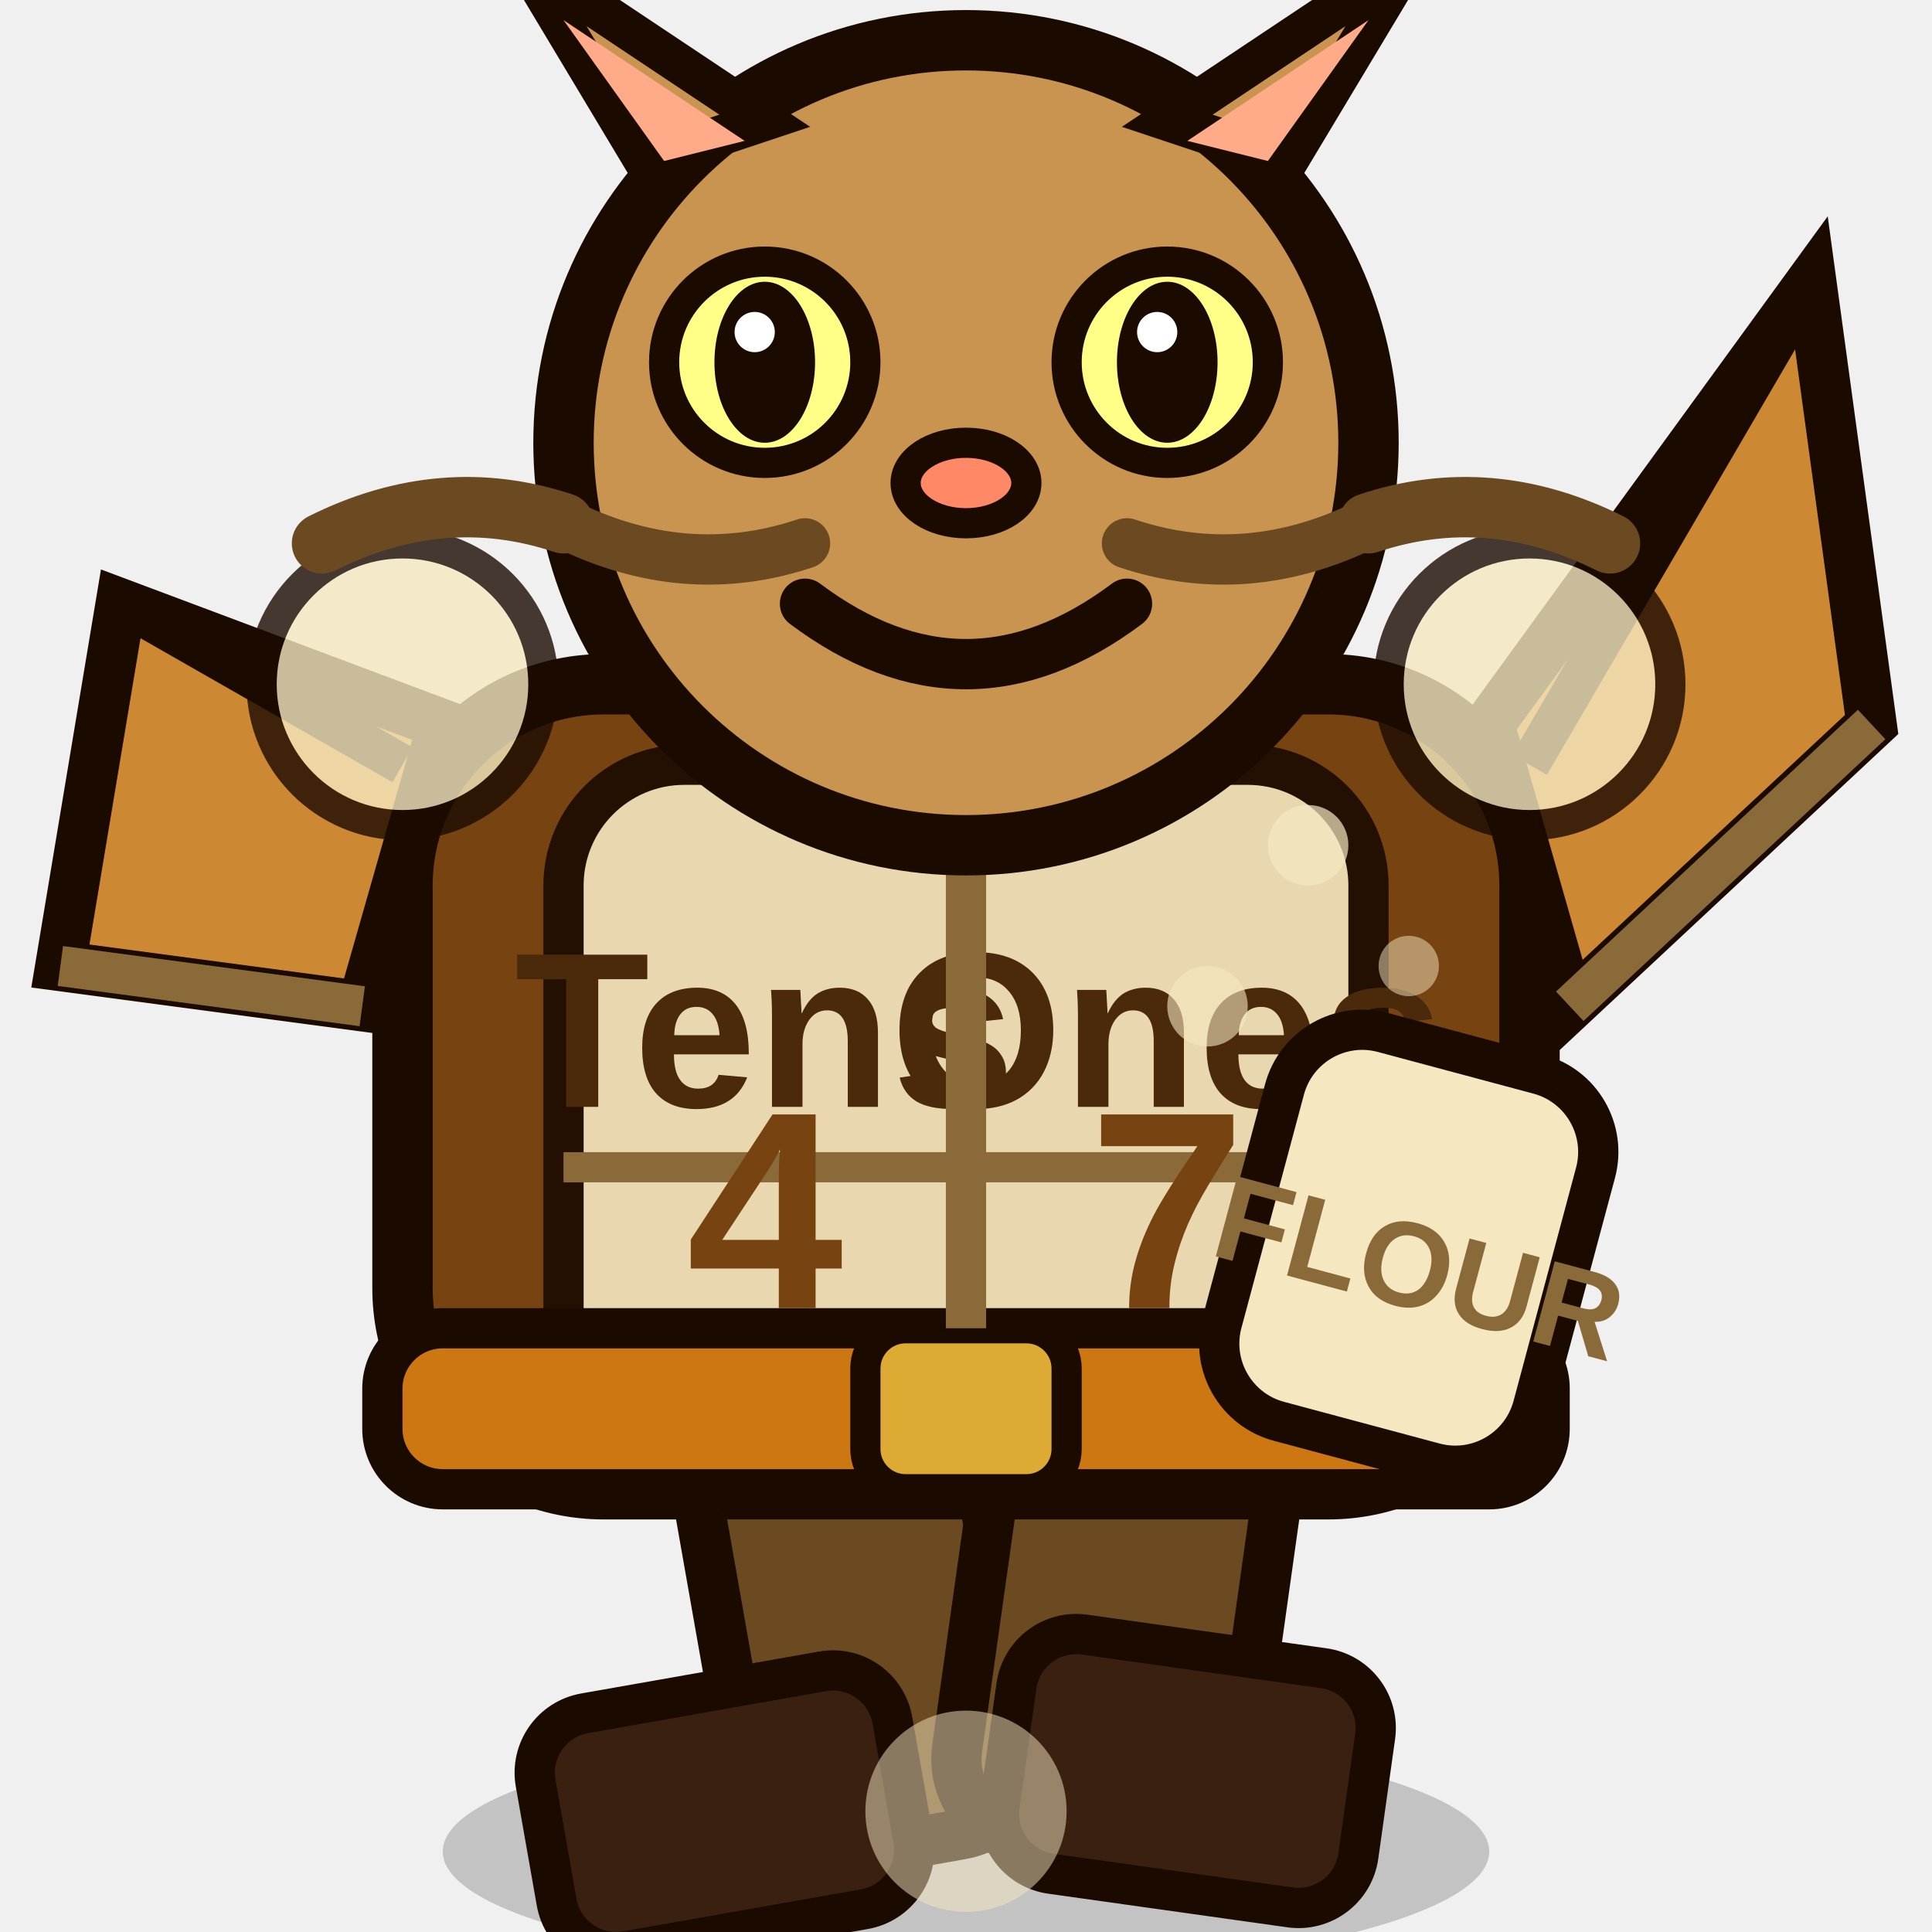
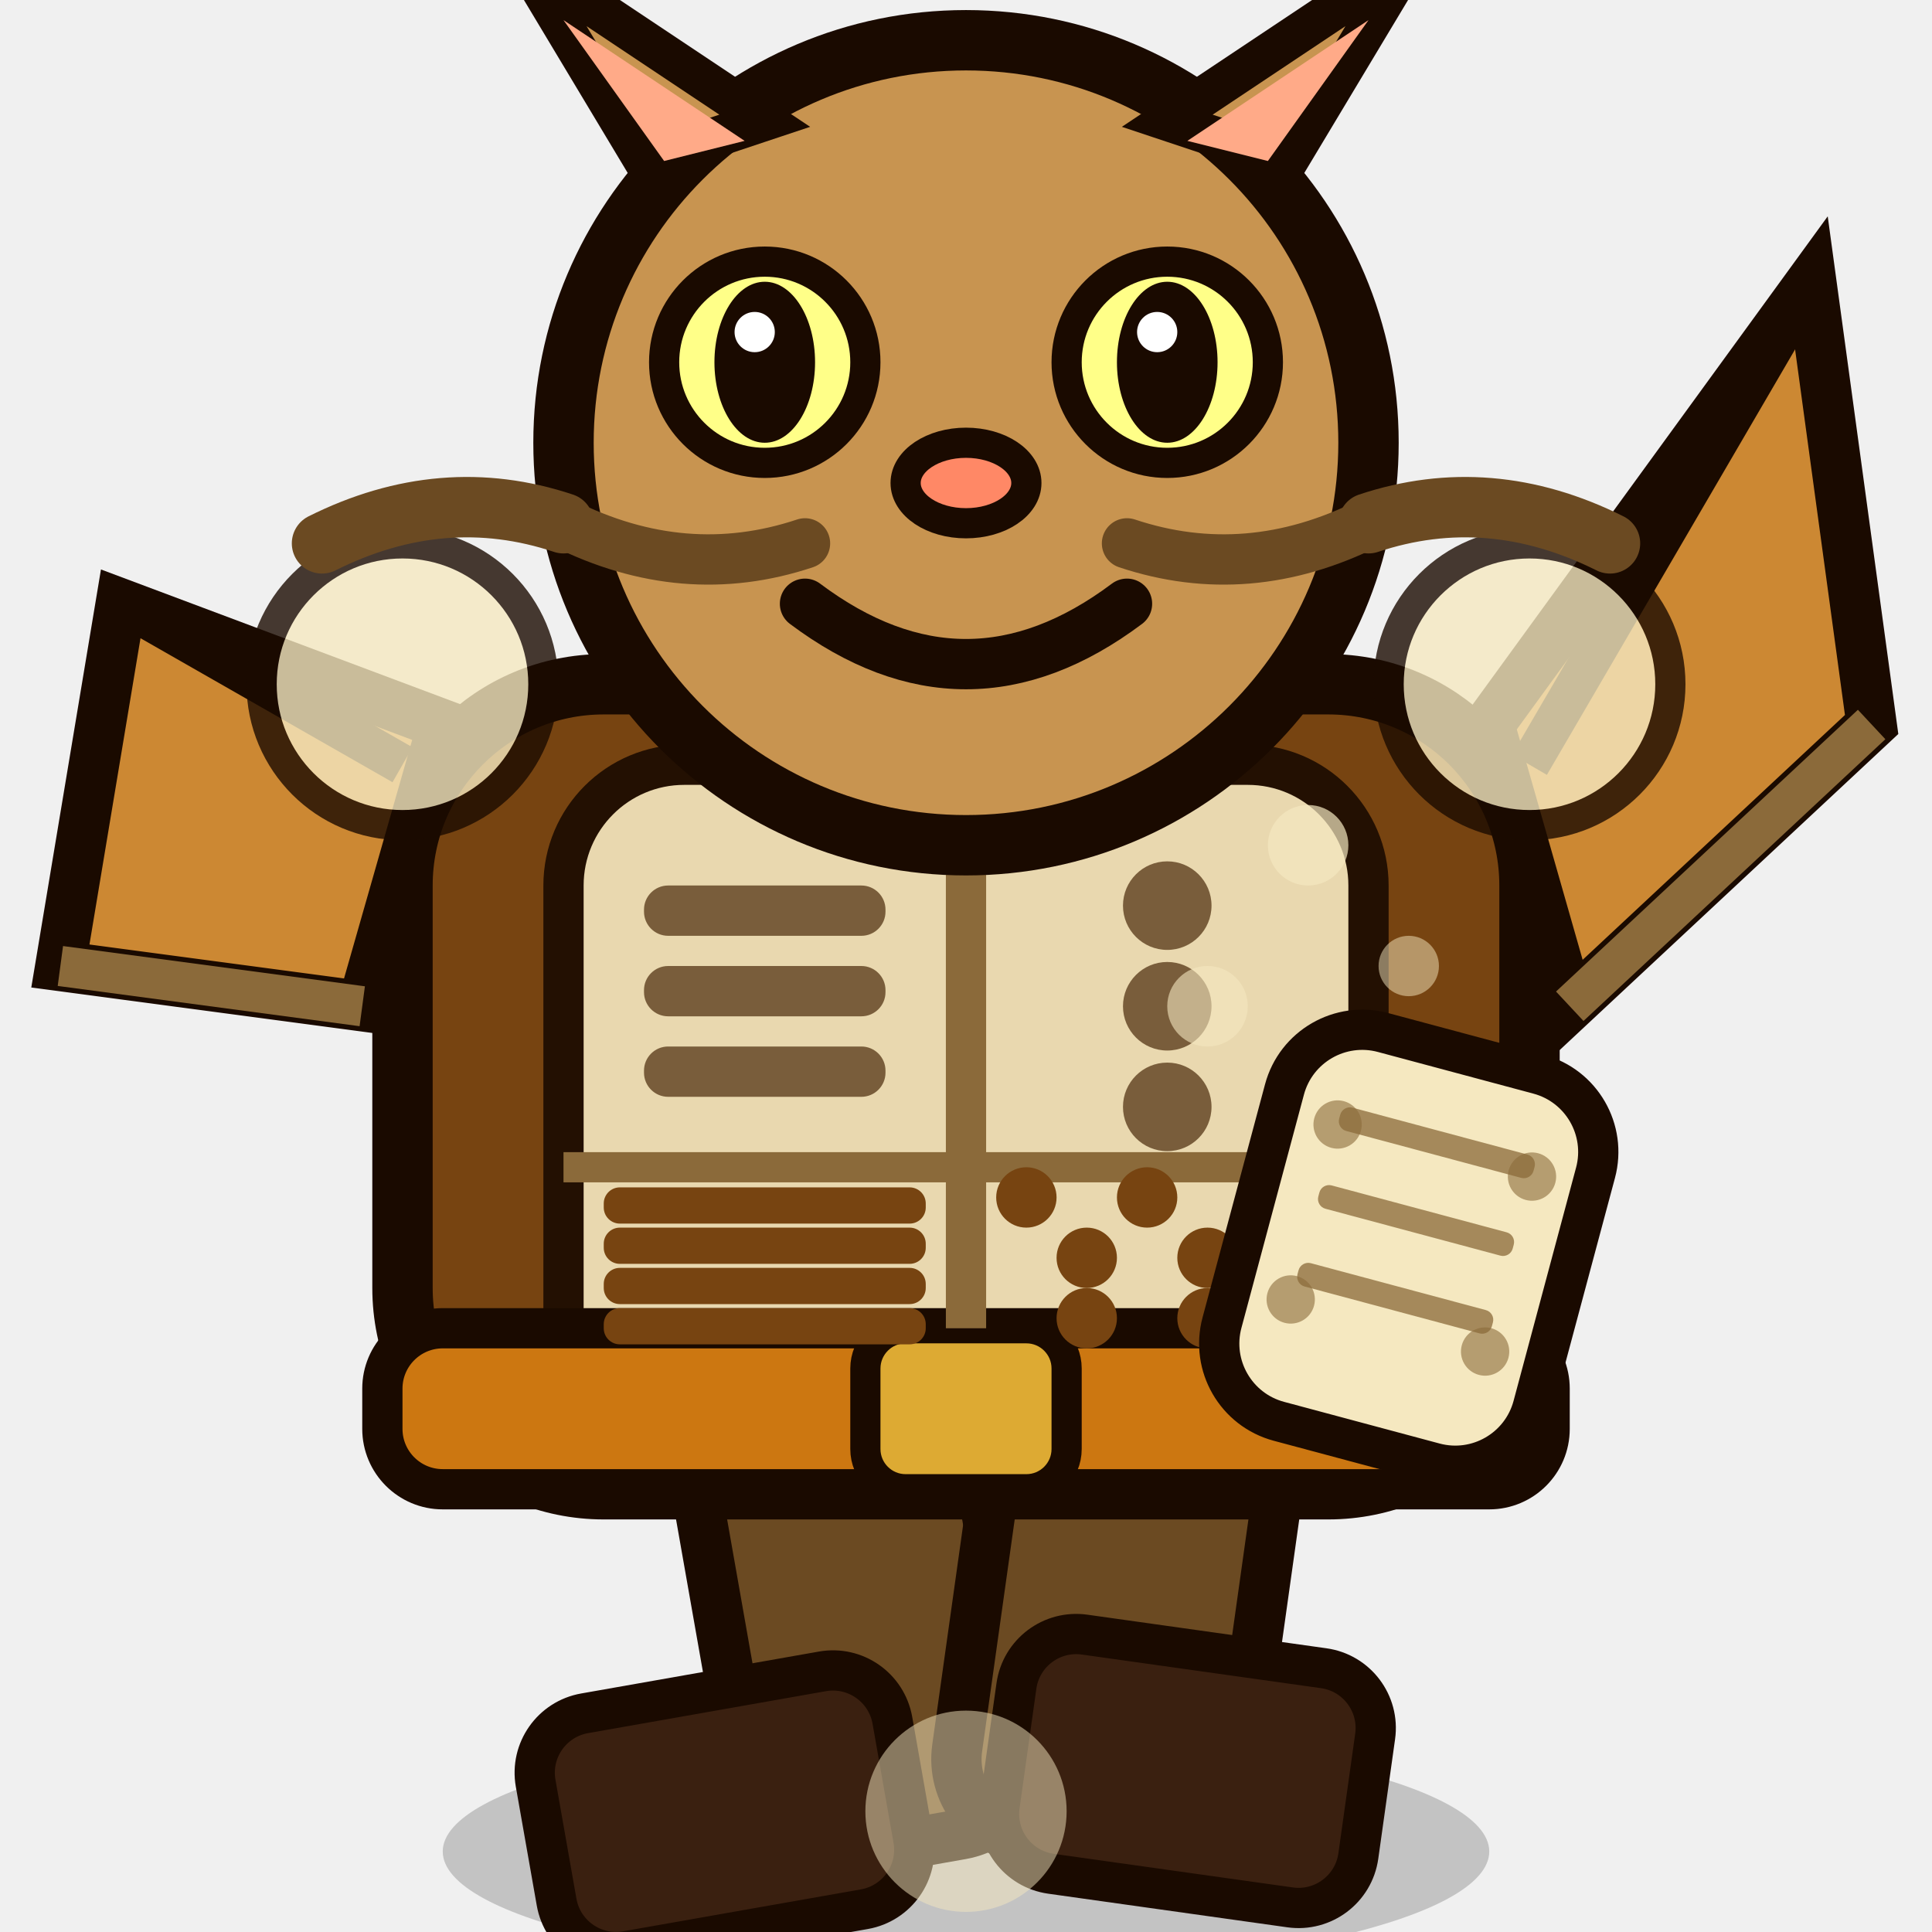
<svg xmlns="http://www.w3.org/2000/svg" viewBox="0 0 96 96" width="96" height="96">
  <ellipse cx="48" cy="92" rx="26" ry="6" fill="#00000030" />
  <rect x="34" y="70" width="14" height="22" rx="4" fill="#6B4A22" stroke="#1A0A00" stroke-width="2.5" transform="rotate(-10 41 70)" />
  <rect x="50" y="70" width="14" height="22" rx="4" fill="#6B4A22" stroke="#1A0A00" stroke-width="2.5" transform="rotate(8 57 70)" />
  <rect x="27" y="84" width="18" height="12" rx="3" fill="#3A2010" stroke="#1A0A00" stroke-width="2" transform="rotate(-10 36 90)" />
  <rect x="50" y="82" width="18" height="12" rx="3" fill="#3A2010" stroke="#1A0A00" stroke-width="2" transform="rotate(8 59 88)" />
  <rect x="20" y="34" width="56" height="40" rx="10" fill="#774411" stroke="#1A0A00" stroke-width="3" />
  <rect x="28" y="38" width="40" height="34" rx="6" fill="#F5E8C0" stroke="#1A0A00" stroke-width="2" opacity="0.9" />
  <rect x="19" y="66" width="58" height="8" rx="3" fill="#CC7711" stroke="#1A0A00" stroke-width="2" />
  <rect x="43" y="66" width="10" height="8" rx="2" fill="#DDAA33" stroke="#1A0A00" stroke-width="1.5" />
-   <text x="38" y="55" text-anchor="middle" font-family="Arial" font-size="11" font-weight="bold" fill="#4A2A0A">Tens</text>
-   <text x="58" y="55" text-anchor="middle" font-family="Arial" font-size="11" font-weight="bold" fill="#4A2A0A">Ones</text>
  <line x1="48" y1="42" x2="48" y2="66" stroke="#8B6A3A" stroke-width="2" />
  <line x1="28" y1="58" x2="68" y2="58" stroke="#8B6A3A" stroke-width="1.5" />
-   <text x="38" y="65" text-anchor="middle" font-family="Arial" font-size="14" font-weight="bold" fill="#774411">4</text>
-   <text x="58" y="65" text-anchor="middle" font-family="Arial" font-size="14" font-weight="bold" fill="#774411">7</text>
+   <rect x="32" y="44" width="12" height="2.5" rx="1.2" fill="#4A2A0A" opacity="0.7" />
+   <rect x="32" y="48" width="12" height="2.5" rx="1.2" fill="#4A2A0A" opacity="0.7" />
+   <rect x="32" y="52" width="12" height="2.5" rx="1.2" fill="#4A2A0A" opacity="0.7" />
+   <circle cx="58" cy="45" r="2.2" fill="#4A2A0A" opacity="0.7" />
+   <circle cx="58" cy="50" r="2.2" fill="#4A2A0A" opacity="0.7" />
+   <circle cx="58" cy="55" r="2.2" fill="#4A2A0A" opacity="0.7" />
+   <rect x="30" y="59" width="16" height="1.8" rx="0.8" fill="#774411" />
+   <rect x="30" y="61" width="16" height="1.8" rx="0.8" fill="#774411" />
+   <rect x="30" y="63" width="16" height="1.8" rx="0.8" fill="#774411" />
+   <rect x="30" y="65" width="16" height="1.8" rx="0.8" fill="#774411" />
+   <circle cx="51" cy="59.5" r="1.5" fill="#774411" />
+   <circle cx="57" cy="59.5" r="1.5" fill="#774411" />
+   <circle cx="63" cy="59.5" r="1.5" fill="#774411" />
+   <circle cx="54" cy="62.5" r="1.5" fill="#774411" />
+   <circle cx="60" cy="62.5" r="1.5" fill="#774411" />
+   <circle cx="54" cy="65.5" r="1.5" fill="#774411" />
+   <circle cx="60" cy="65.5" r="1.5" fill="#774411" />
  <polygon points="6,30 22,36 18,50 3,48" fill="#CC8833" stroke="#1A0A00" stroke-width="2.5" />
  <line x1="20" y1="38" x2="6" y2="30" stroke="#1A0A00" stroke-width="2" />
  <polygon points="90,14 74,36 78,50 93,36" fill="#CC8833" stroke="#1A0A00" stroke-width="2.5" />
  <line x1="76" y1="38" x2="90" y2="14" stroke="#1A0A00" stroke-width="2" />
  <line x1="3" y1="48" x2="18" y2="50" stroke="#8B6A3A" stroke-width="2" />
  <line x1="93" y1="36" x2="78" y2="50" stroke="#8B6A3A" stroke-width="2" />
  <circle cx="20" cy="34" r="7" fill="#F5E8C0" stroke="#1A0A00" stroke-width="1.5" opacity="0.8" />
  <circle cx="76" cy="34" r="7" fill="#F5E8C0" stroke="#1A0A00" stroke-width="1.5" opacity="0.8" />
  <circle cx="48" cy="90" r="5" fill="#F5E8C0" opacity="0.5" />
  <circle cx="48" cy="22" r="20" fill="#C89450" stroke="#1A0A00" stroke-width="3" />
  <polygon points="32,8 26,-2 38,6" fill="#C89450" stroke="#1A0A00" stroke-width="2" />
  <polygon points="64,8 70,-2 58,6" fill="#C89450" stroke="#1A0A00" stroke-width="2" />
  <polygon points="33,8 28,1 37,7" fill="#FFAA88" />
  <polygon points="63,8 68,1 59,7" fill="#FFAA88" />
  <path d="M28 26 Q22 24 16 27" stroke="#6B4A22" stroke-width="3" fill="none" stroke-linecap="round" />
  <path d="M68 26 Q74 24 80 27" stroke="#6B4A22" stroke-width="3" fill="none" stroke-linecap="round" />
  <path d="M28 26 Q34 29 40 27" stroke="#6B4A22" stroke-width="2.5" fill="none" stroke-linecap="round" />
  <path d="M68 26 Q62 29 56 27" stroke="#6B4A22" stroke-width="2.5" fill="none" stroke-linecap="round" />
  <circle cx="38" cy="18" r="5" fill="#FFFF88" stroke="#1A0A00" stroke-width="1.5" />
  <ellipse cx="38" cy="18" rx="2.5" ry="4" fill="#1A0A00" />
  <circle cx="58" cy="18" r="5" fill="#FFFF88" stroke="#1A0A00" stroke-width="1.5" />
  <ellipse cx="58" cy="18" rx="2.5" ry="4" fill="#1A0A00" />
  <circle cx="37.5" cy="16.5" r="1" fill="#FFFFFF" />
  <circle cx="57.5" cy="16.5" r="1" fill="#FFFFFF" />
  <ellipse cx="48" cy="24" rx="3" ry="2" fill="#FF8866" stroke="#1A0A00" stroke-width="1.5" />
  <path d="M40 30 Q48 36 56 30" stroke="#1A0A00" stroke-width="2.5" fill="none" stroke-linecap="round" />
  <circle cx="65" cy="42" r="2" fill="#F5E8C0" opacity="0.7" />
  <circle cx="70" cy="48" r="1.5" fill="#F5E8C0" opacity="0.5" />
  <circle cx="60" cy="50" r="2" fill="#F5E8C0" opacity="0.6" />
  <rect x="62" y="52" width="16" height="20" rx="4" fill="#F5E8C0" stroke="#1A0A00" stroke-width="2" transform="rotate(15 70 62)" />
-   <text x="70" y="65" text-anchor="middle" font-family="Arial" font-size="6" font-weight="bold" fill="#8B6A3A" transform="rotate(15 70 65)">FLOUR</text>
+   <g transform="rotate(15 70 62)">
+     <rect x="65" y="56" width="10" height="1.2" rx="0.5" fill="#8B6A3A" opacity="0.75" />
+     <rect x="65" y="60" width="10" height="1.2" rx="0.5" fill="#8B6A3A" opacity="0.75" />
+     <rect x="65" y="64" width="10" height="1.2" rx="0.5" fill="#8B6A3A" opacity="0.75" />
+     <circle cx="65" cy="57" r="1.2" fill="#8B6A3A" opacity="0.6" />
+     <circle cx="75" cy="57" r="1.2" fill="#8B6A3A" opacity="0.6" />
+     <circle cx="65" cy="66" r="1.2" fill="#8B6A3A" opacity="0.6" />
+     <circle cx="75" cy="66" r="1.2" fill="#8B6A3A" opacity="0.6" />
+   </g>
</svg>
